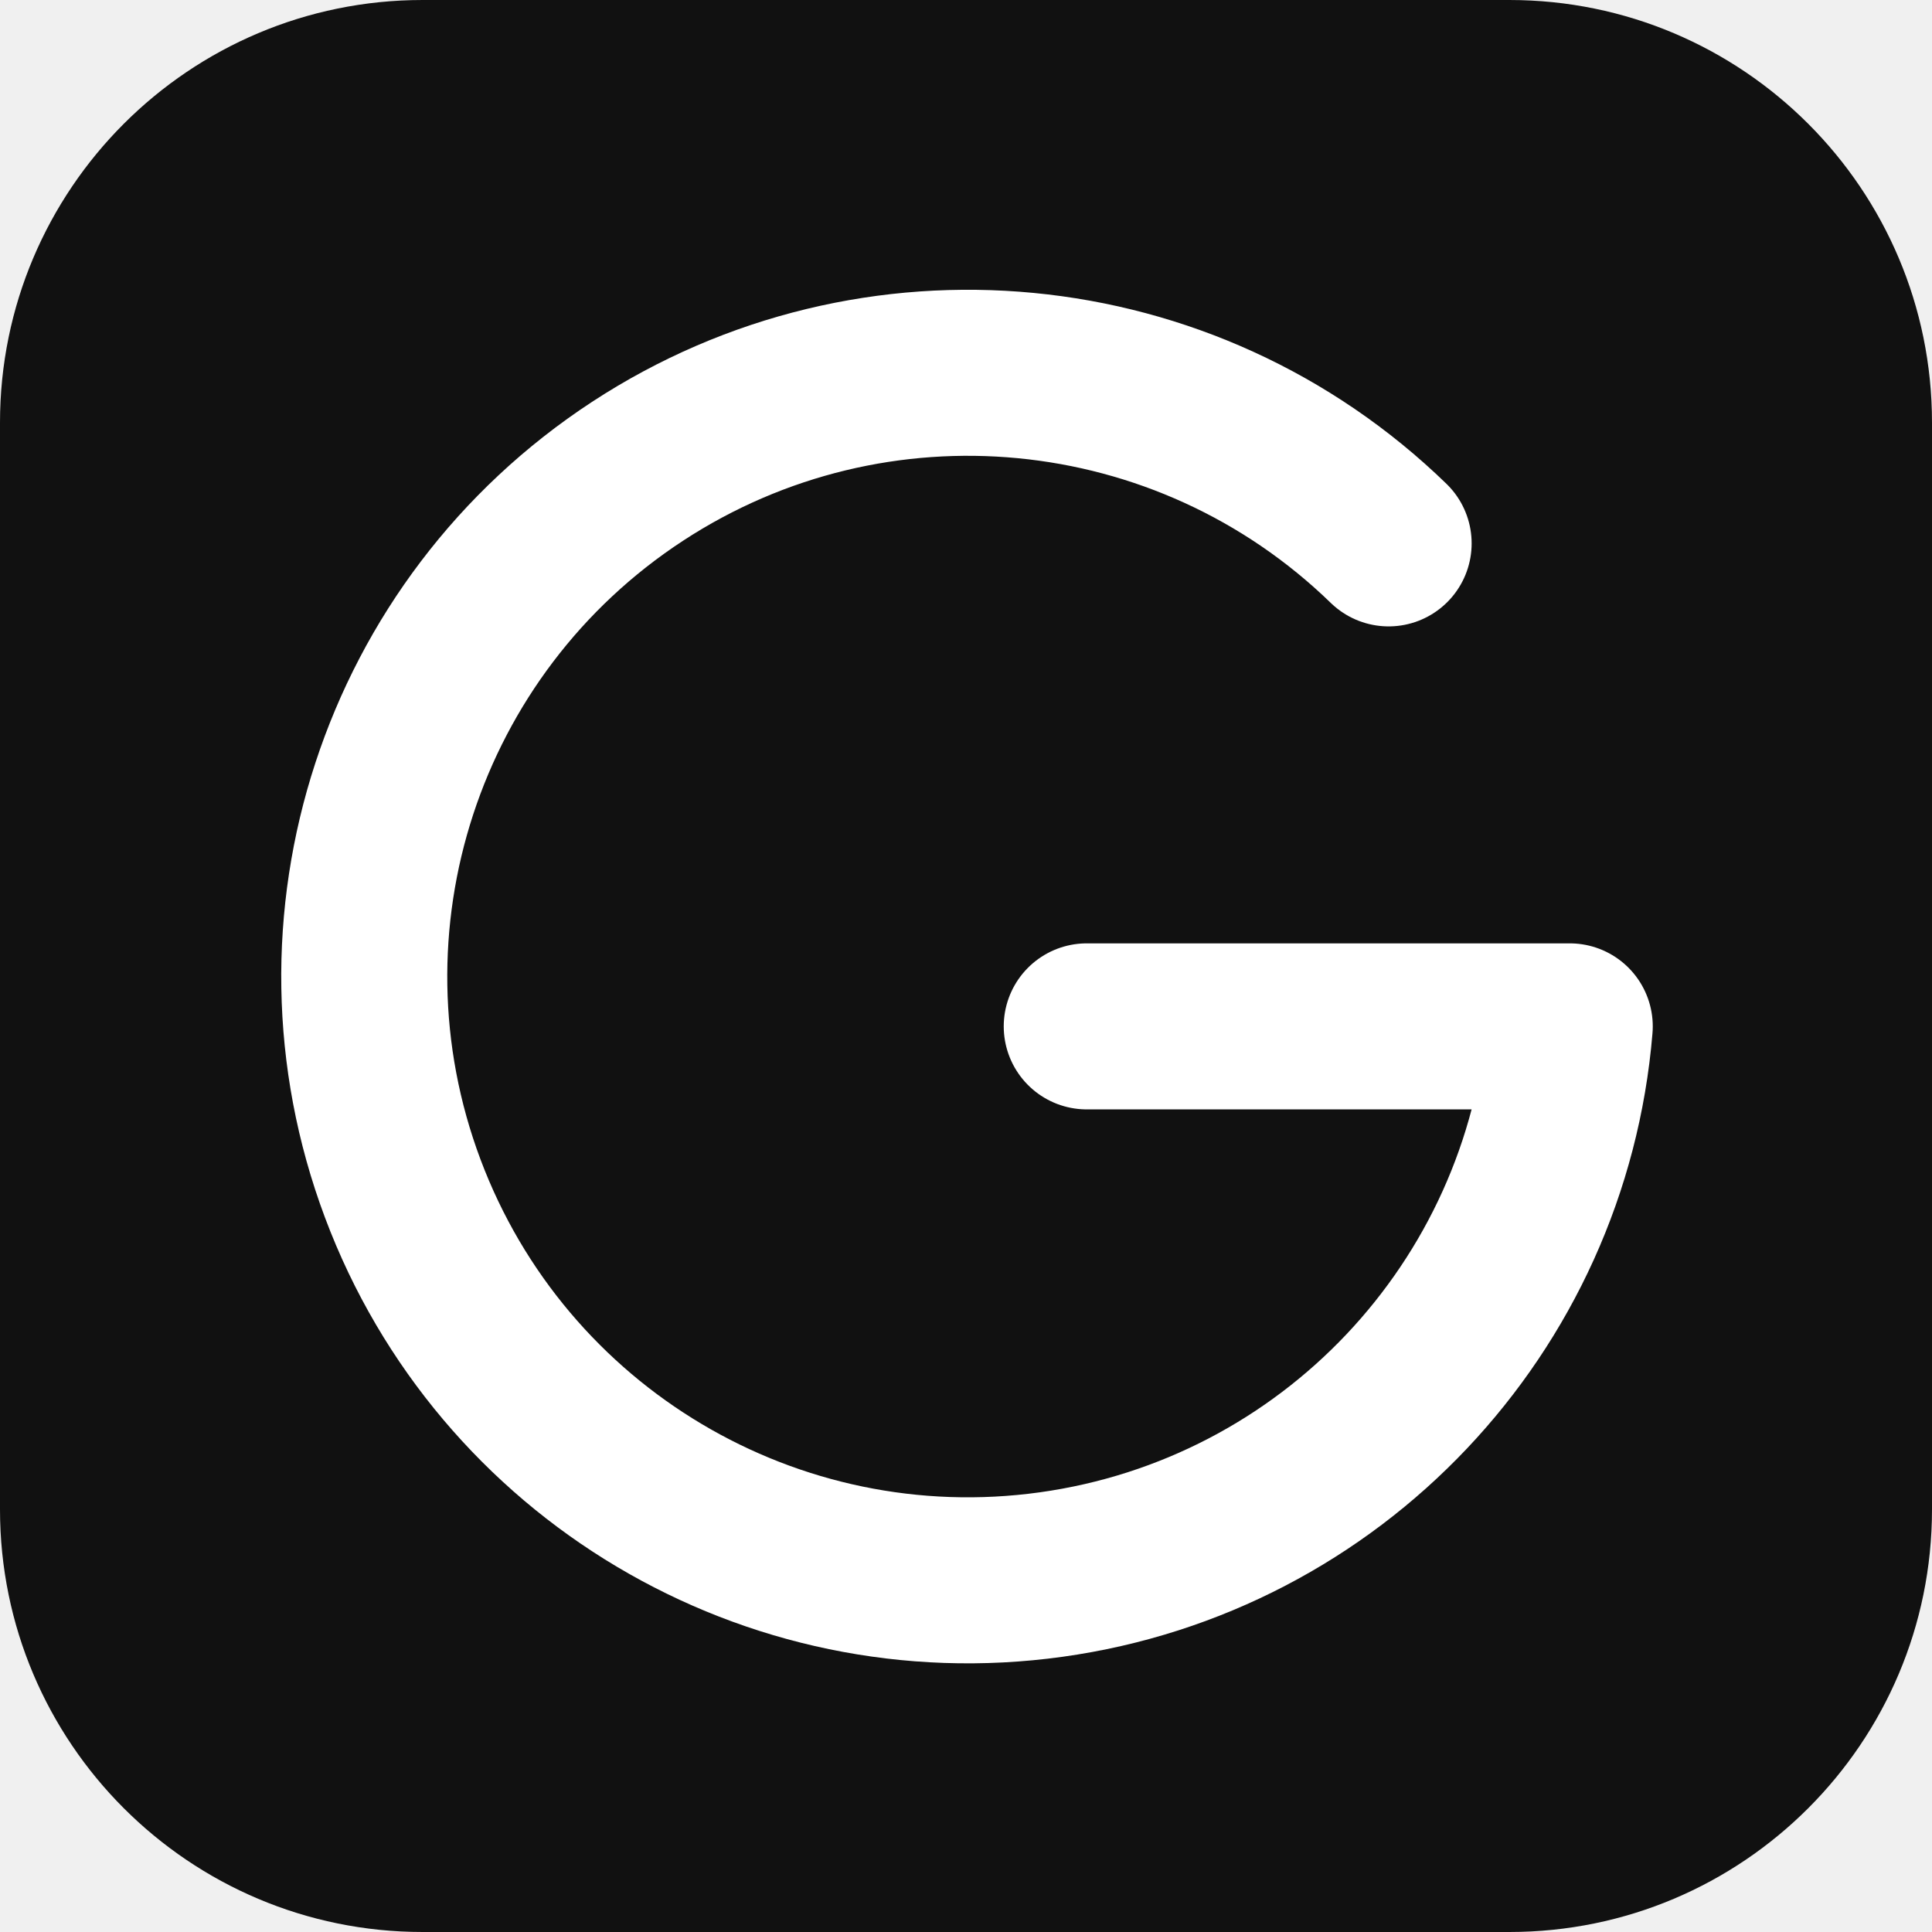
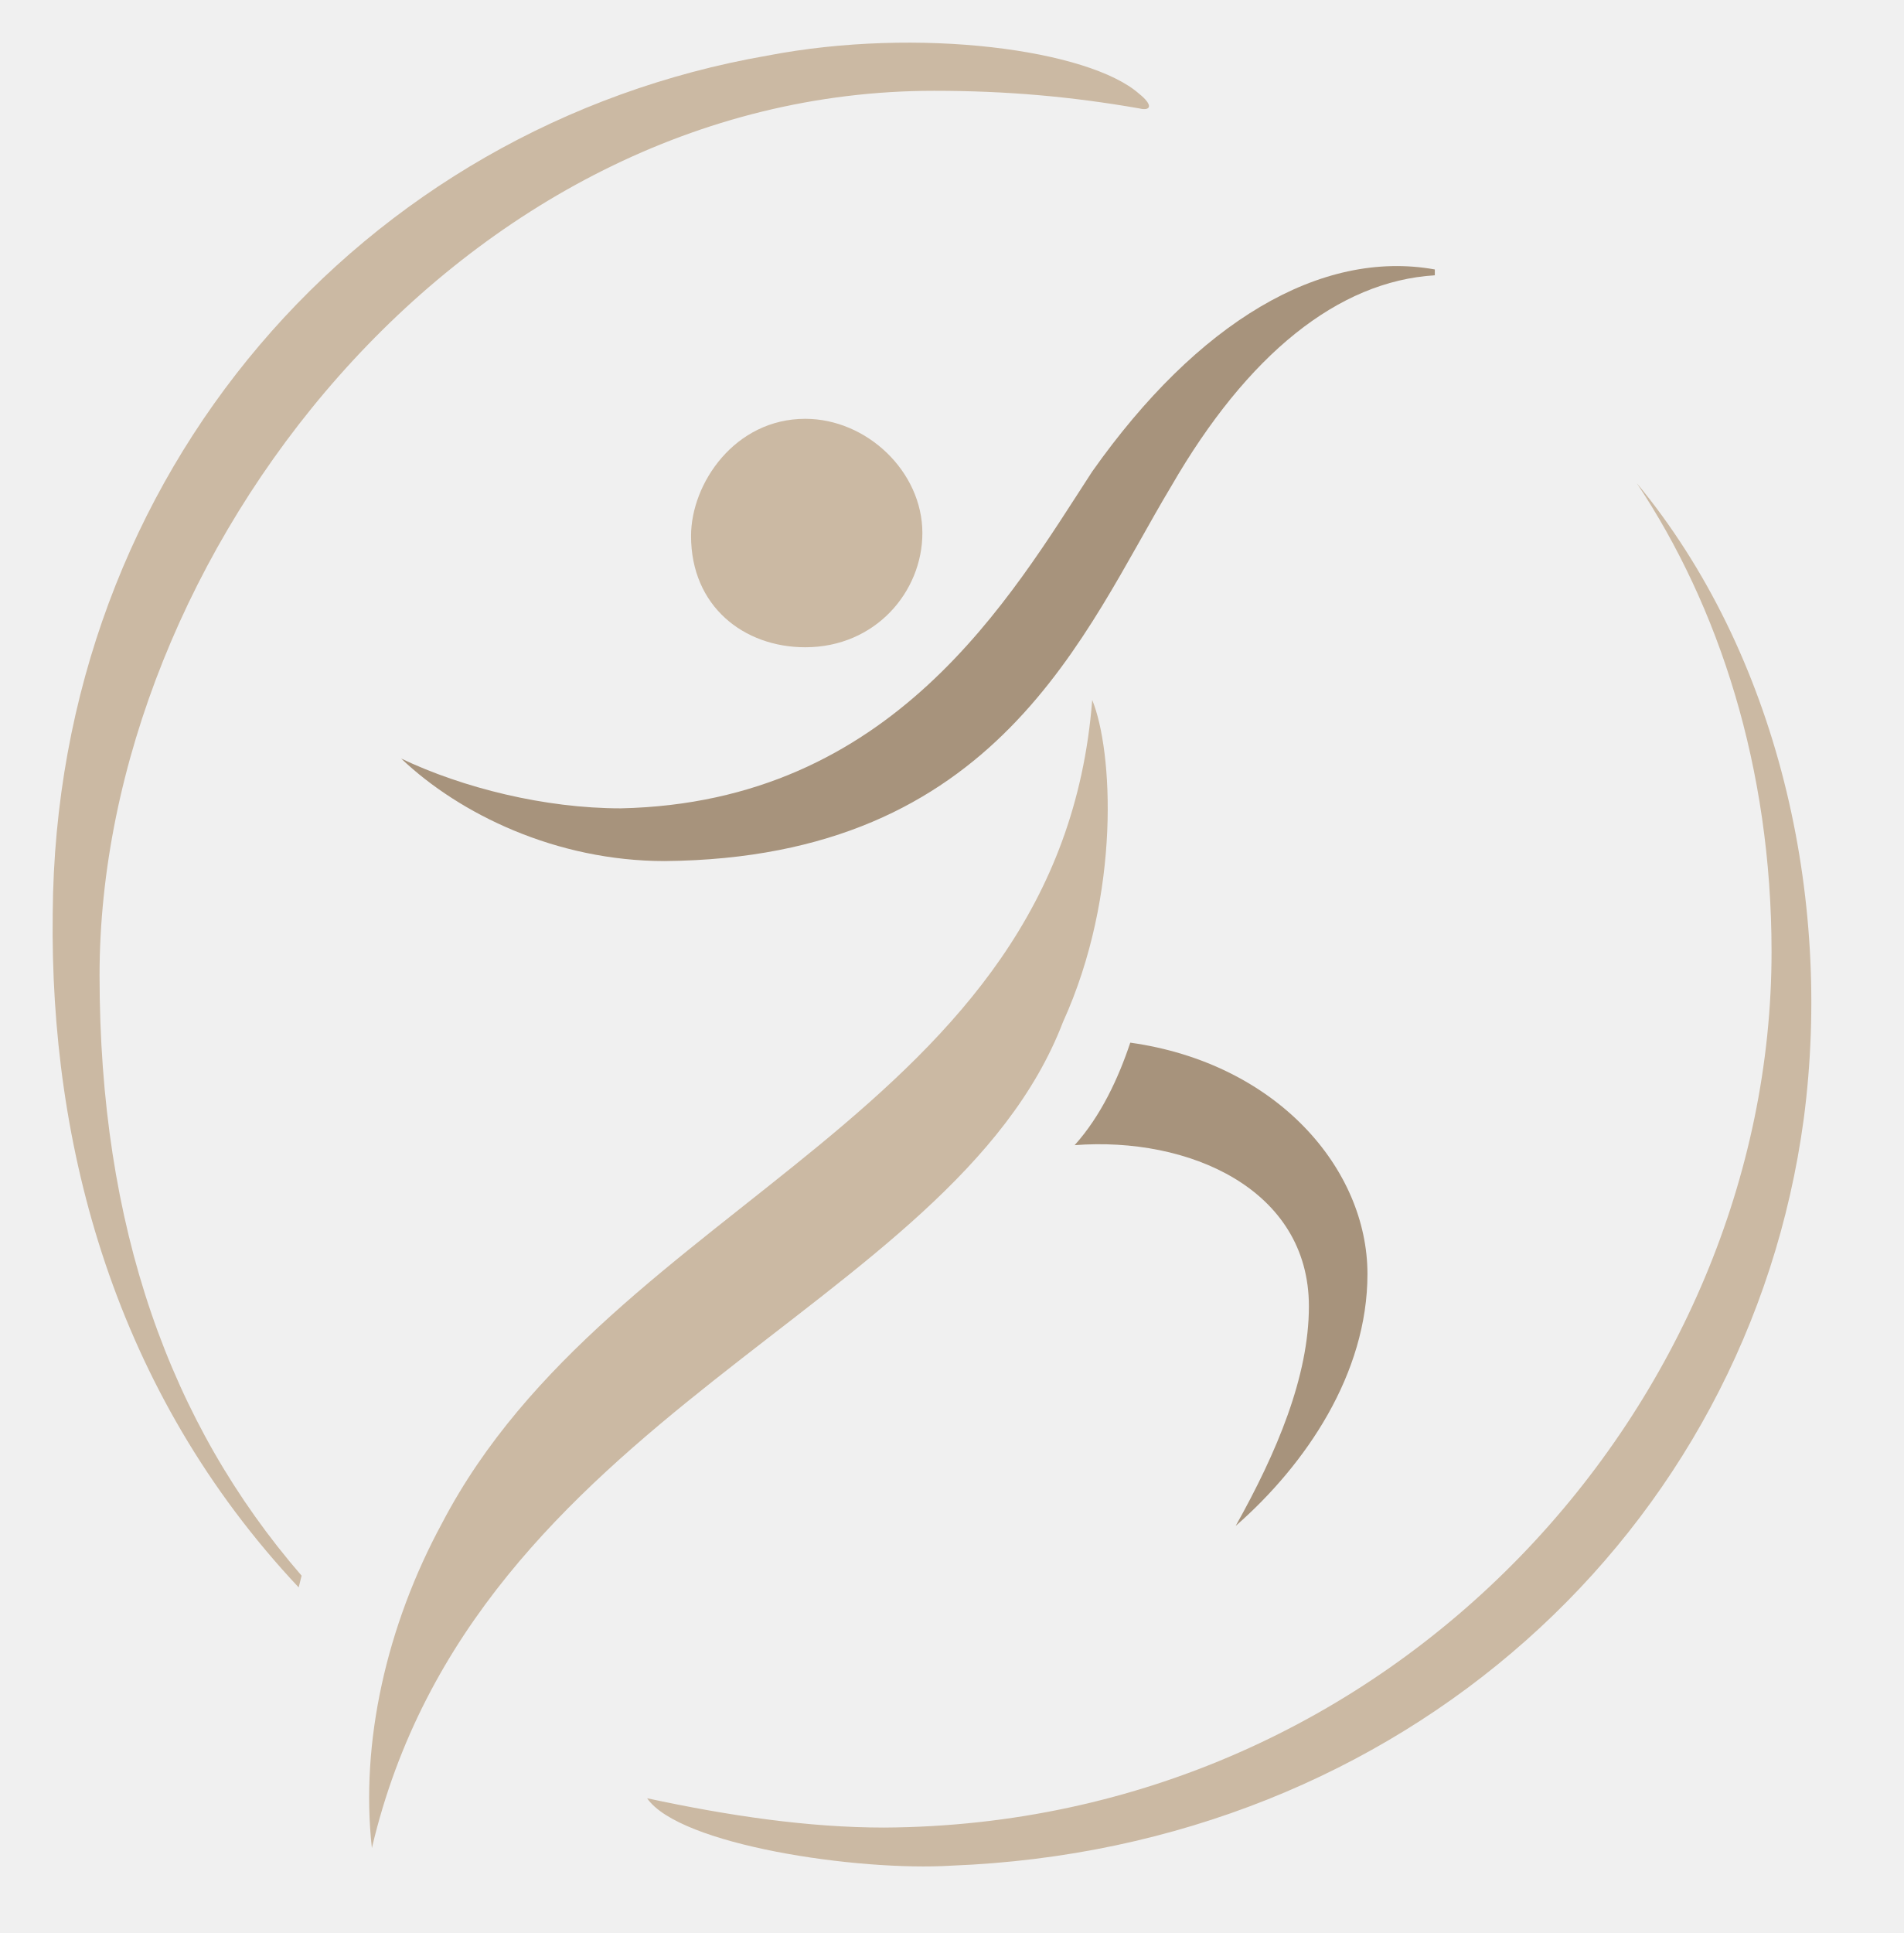
- <svg xmlns="http://www.w3.org/2000/svg" viewBox="0 0 64 64">
-   <rect width="64" height="64" rx="14" fill="#111111" />
-   <path d="M46 18 A20 20 0 1 0 52 34 L36 34" stroke="#ffffff" stroke-width="5.5" fill="none" stroke-linecap="round" stroke-linejoin="round" />
+ <svg xmlns="http://www.w3.org/2000/svg" viewBox="0 0 65 66">
+   <style>.c1{fill:#CBB9A3;}.c2{fill:#A7937C;}.c3{fill:#A7937C;}</style>
+   <path class="c1" d="m38.9 3.7c0.4 0.1 0.5-0.1 0-0.5-1.7-1.5-7.5-2.3-12.7-1.3-13.8 2.4-24.3 14.2-24.4 29.3-0.1 7.9 2.1 16.3 8.4 23l0.1-0.4c-4.5-5.2-6.9-11.9-6.9-20.5 0-14.3 12.3-30.2 28.5-30.2 2.5 0 4.7 0.2 7 0.6z" />
+   <path class="c1" d="m55.9 16.5c2.8 4.2 4.6 9.7 4.6 16 0 15.3-12.8 29.8-30.3 29.9-2.6 0-5.3-0.4-8.1-1 1.1 1.6 7.2 2.5 10.4 2.3 15.4-0.6 27.2-11.4 29.1-25.5 1-7.6-0.9-15.9-5.7-21.7z" />
+   <path class="c2" d="m37.3 16.1c-2.8 4.3-6.8 11.3-16.1 11.5-2.6 0-5.4-0.7-7.5-1.7 2 1.9 5.3 3.5 9 3.5 11.4-0.1 14.3-7.8 17.3-12.8 2.6-4.5 5.7-7 9-7.2v-0.2c-3.9-0.7-8.1 1.8-11.7 6.9z" />
+   <path class="c1" d="m31.5 18.2c0 2-1.6 3.9-4 3.9-2.1 0-3.9-1.4-3.9-3.8 0-1.8 1.5-4 3.9-4 2.1 0 4 1.8 4 3.9z" />
+   <path class="c1" d="m37.3 23.9c-1.1 14.2-16.4 17-22.2 28.1-1.9 3.5-2.8 7.5-2.4 11.1 3.5-14.9 19.8-18.3 23.6-28.2 2-4.4 1.7-9.3 1-11z" />
+   <path class="c3" d="m38.6 35.6c-0.4 1.2-1 2.5-1.9 3.5 3.9-0.3 8 1.5 8 5.5 0 2.4-1.1 5-2.5 7.5 2.4-2.1 4.5-5.2 4.5-8.6 0-3.6-3.1-7.2-8.1-7.9z" />
</svg>
